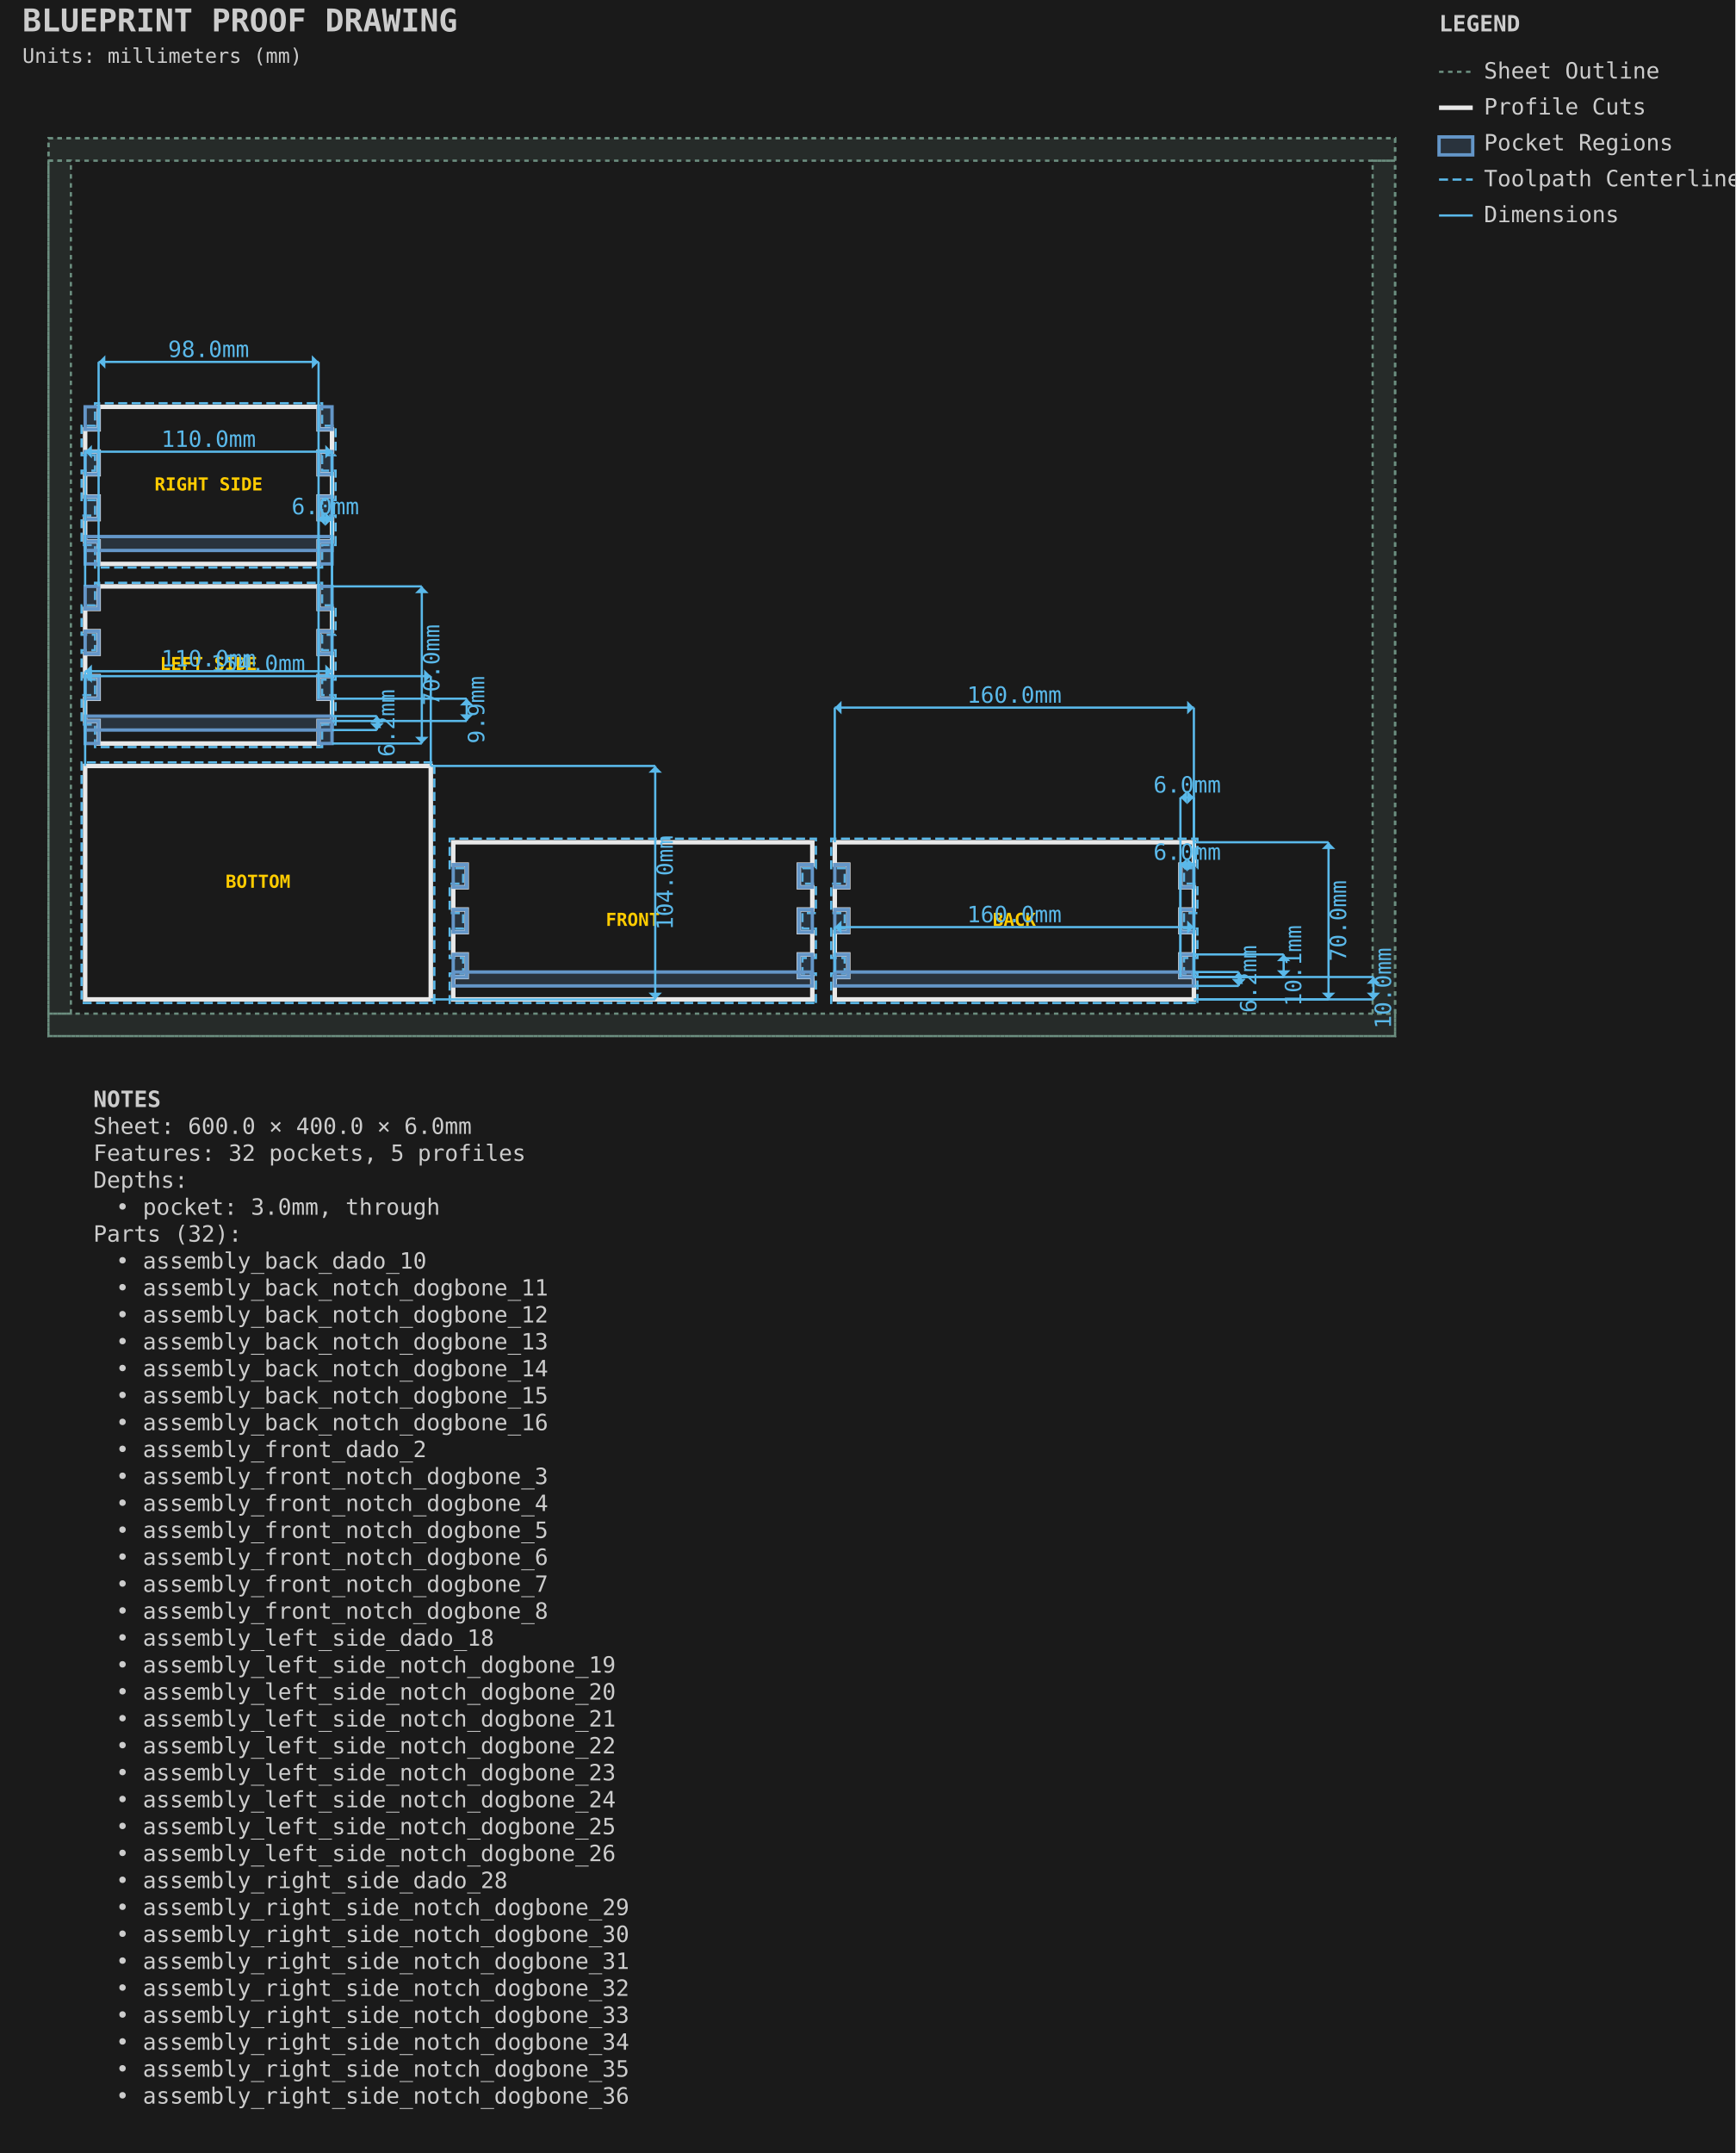
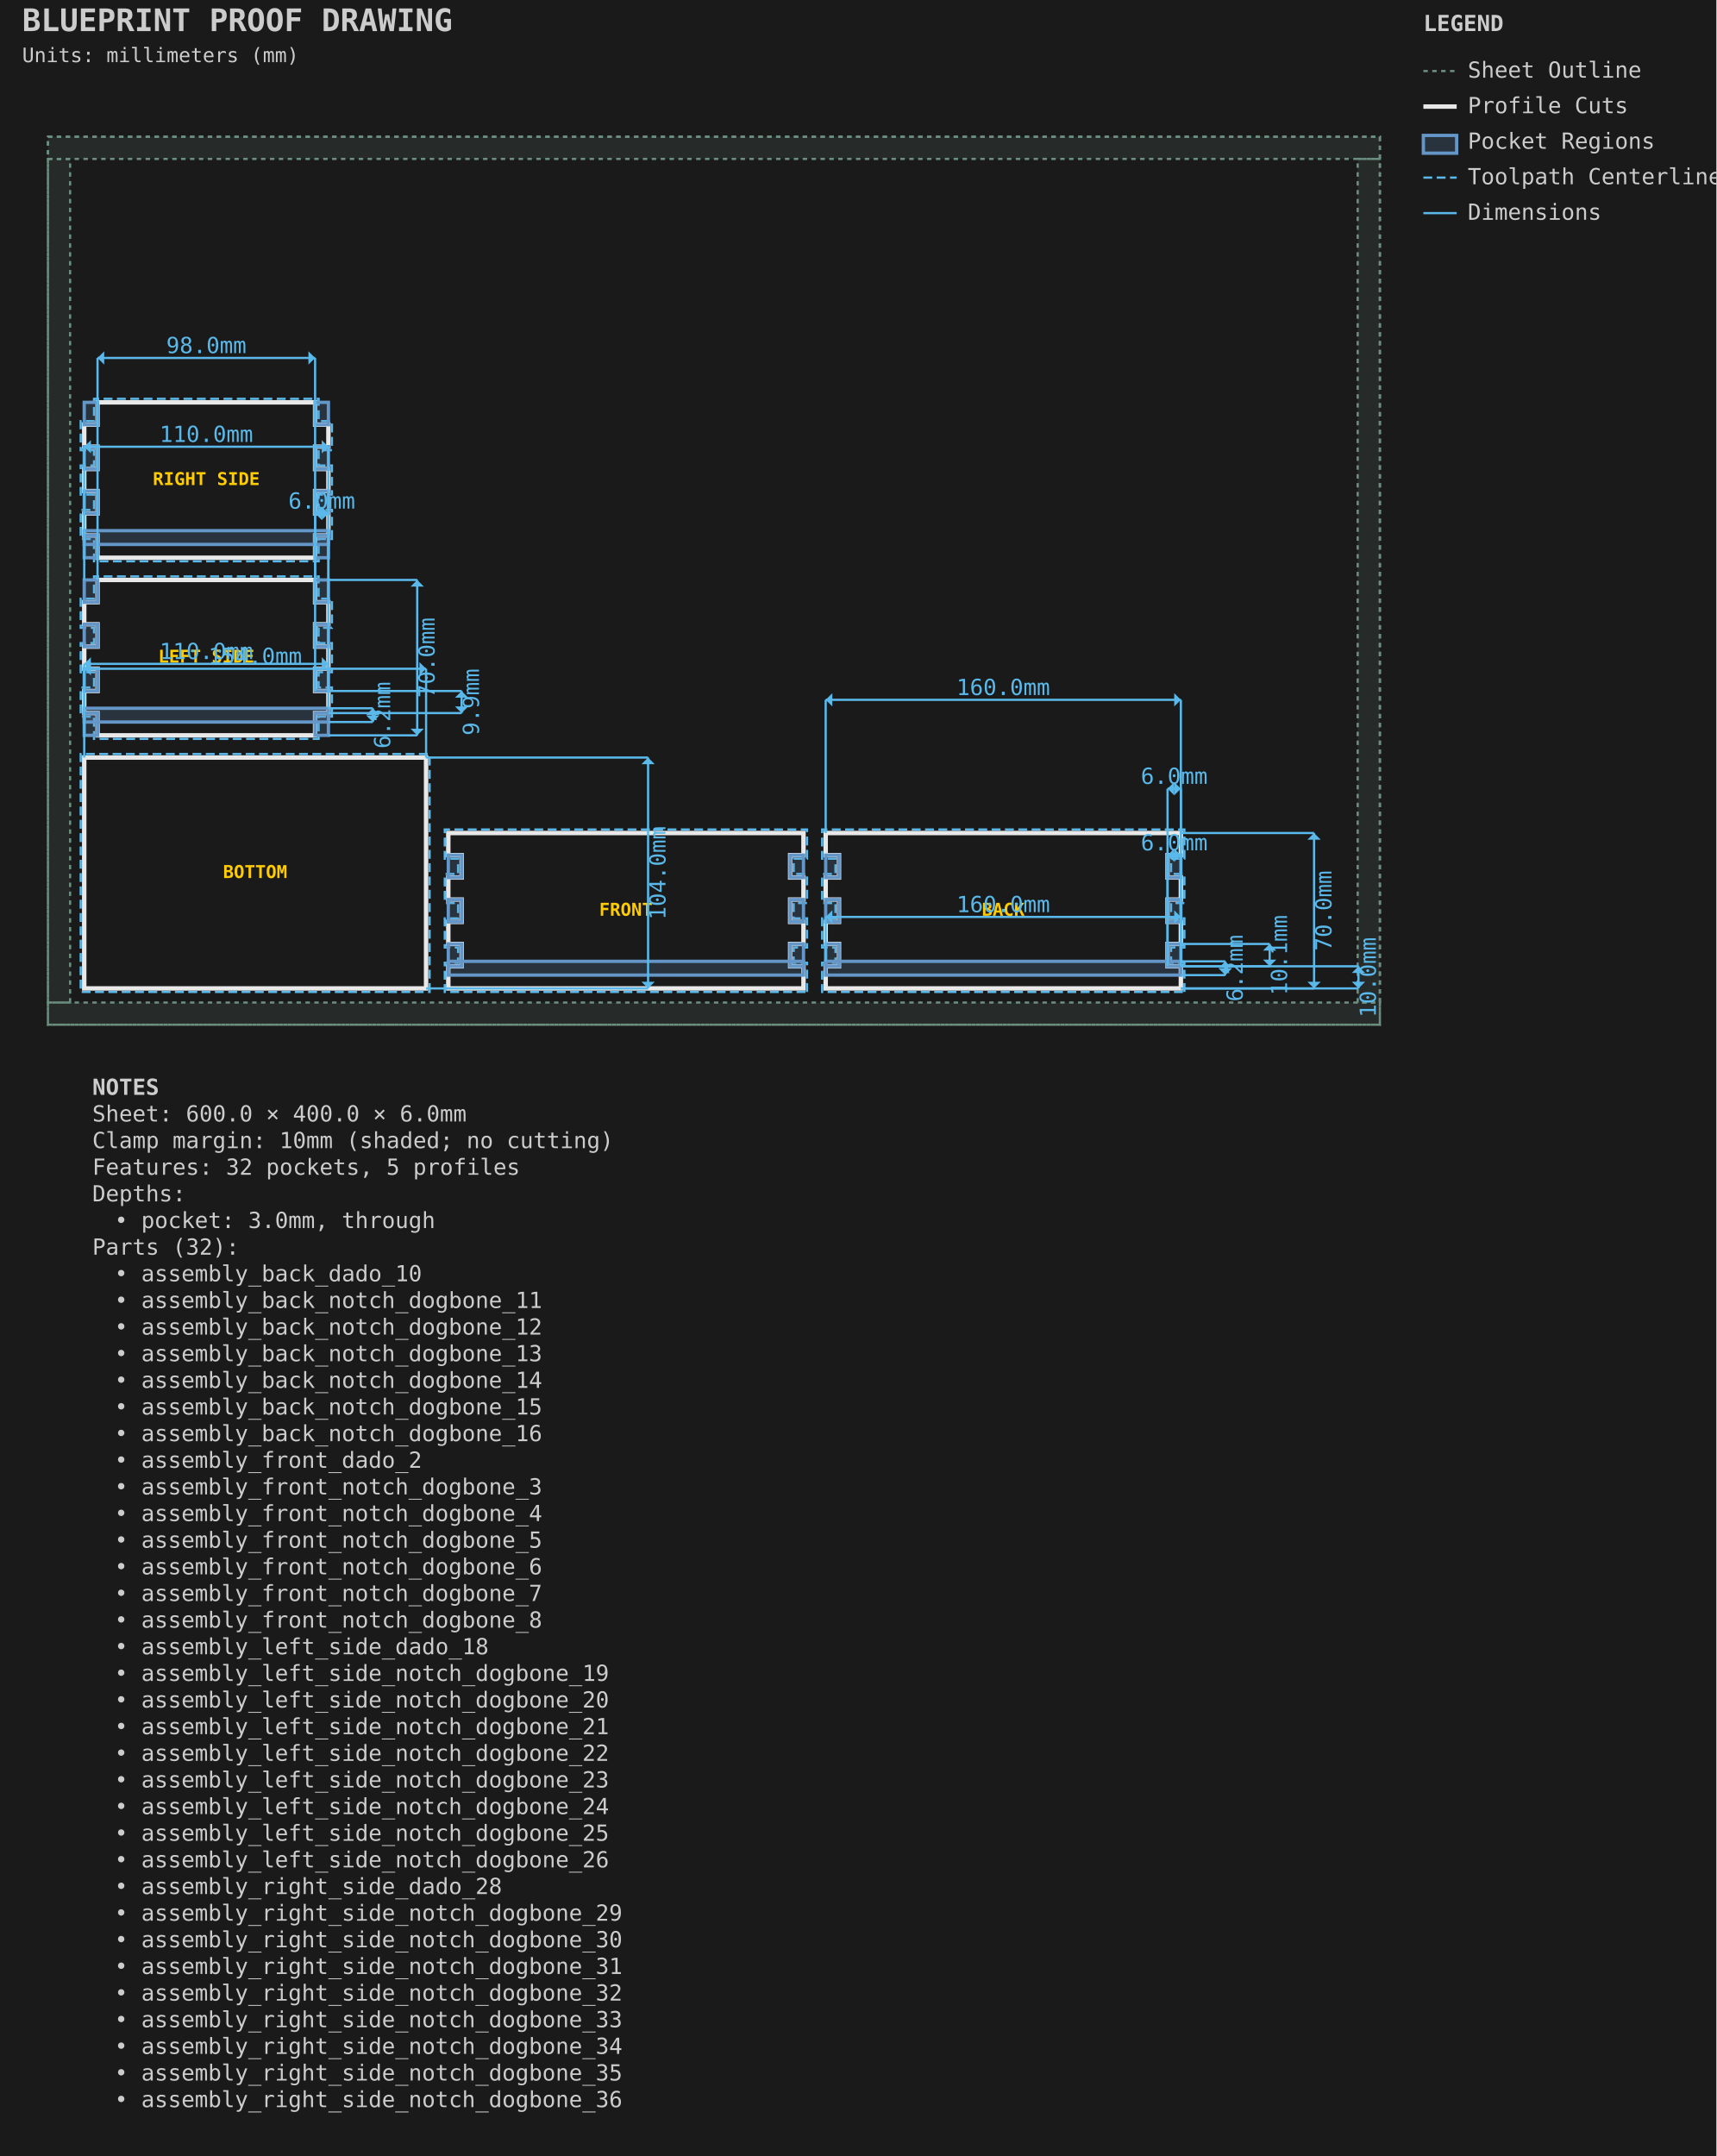
- <svg xmlns="http://www.w3.org/2000/svg" viewBox="-21.587 -61.587 773.175 959.175" width="773.175mm" height="959.175mm">
+ <svg xmlns="http://www.w3.org/2000/svg" viewBox="-21.587 -61.587 773.175 971.175" width="773.175mm" height="971.175mm">
  <style>.default { stroke: #e8e8e8; fill: none; stroke-width: 1; }
.sheet-outline { stroke: #6b8e7f; fill: none; stroke-width: 1; stroke-dasharray: 2,2; }
.profile { stroke: #e8e8e8; fill: none; stroke-width: 2; }
.pocket { stroke: #6496c8; fill: #6496c8; fill-opacity: 0.2; stroke-width: 1.5; }
.hole { stroke: #e8e8e8; fill: none; stroke-width: 1.5; }
.engrave { stroke: #888888; fill: none; stroke-width: 0.25; }
.bevel { stroke: #ffb454; fill: none; stroke-width: 1.5; }
.chamfer { stroke: #8bd49c; fill: none; stroke-width: 1.5; stroke-dasharray: 6,2; }
.roundover { stroke: #cba6f7; fill: none; stroke-width: 1.5; stroke-dasharray: 2,2; }
.edge-unplanned { stroke: #ff6b6b; fill: none; stroke-width: 1.5; stroke-dasharray: 4,2; }
.edge-label { fill: #e8e8e8; stroke: none; font-family: monospace; font-size: 8px; }
.keepout { stroke: #ff6b6b; fill: #ff6b6b; fill-opacity: 0.15; stroke-width: 1; stroke-dasharray: 4,2; }
.waste { stroke: #ff9500; fill: none; stroke-width: 2; stroke-dasharray: 8,4; }
.toolpath { stroke: #5ab9ea; fill: none; stroke-width: 1; stroke-dasharray: 4,2; }
.dimension { stroke: #5ab9ea; fill: none; stroke-width: 1; }
.dimension-text { fill: #5ab9ea; font-family: monospace; font-size: 10px; }
.construction { stroke: #6b8e7f; fill: none; stroke-width: 0.5; stroke-dasharray: 2,2; }
.label { fill: #ffcc00; font-family: monospace; font-size: 8px; font-weight: bold; }
.notes { fill: #cccccc; font-family: monospace; font-size: 10px; }
.table { stroke: #5c4a32; fill: #c4a46c; fill-opacity: 0.2; stroke-width: 1; }
.envelope { stroke: #ff6b6b; fill: none; stroke-width: 2; }
.spoilboard { stroke: none; fill: #4ecdc4; fill-opacity: 0.1; stroke-width: 0; }
.effective-envelope { stroke: #ffd93d; fill: none; stroke-width: 1; stroke-dasharray: 4,2; }
.origin { stroke: #ff6b6b; fill: #ff6b6b; stroke-width: 1; }
.centerline { stroke: #6b8e7f; fill: none; stroke-width: 0.5; stroke-dasharray: 8,4; }
.soft-limit { stroke: #ff9500; fill: none; stroke-width: 1.5; stroke-dasharray: 6,3; }
.t-track { stroke: none; fill: #66cc88; fill-opacity: 0.25; stroke-width: 0; }
.margin-zone { fill: #6b8e7f; fill-opacity: 0.15; }
.legend { fill: #cccccc; font-family: monospace; font-size: 10px; }
.title { fill: #cccccc; font-family: monospace; font-size: 14px; font-weight: bold; }
.section-label { fill: #5ab9ea; font-family: monospace; font-size: 9px; font-weight: bold; }
.callout-box { stroke: #5ab9ea; fill: none; stroke-width: 1; }
.callout-detail { stroke: #e8e8e8; fill: none; stroke-width: 1.5; }
.beam-assembly { stroke: #e8e8e8; fill: none; stroke-width: 1; }
.beam-layer { stroke: #6496c8; fill: #6496c8; fill-opacity: 0.15; stroke-width: 1; }
.beam-splice { stroke: #ff9500; fill: none; stroke-width: 1.5; stroke-dasharray: 4,2; }
.title-subtitle { fill: #cccccc; font-family: monospace; font-size: 9px; }
.callout-ref-text { fill: #5ab9ea; font-family: monospace; font-size: 7px; }
.callout-dim-text { fill: #5ab9ea; font-family: monospace; font-size: 8px; }
.beam-dim-text { fill: #5ab9ea; font-family: monospace; font-size: 8px; }
.beam-segment-text { fill: #5ab9ea; font-family: monospace; font-size: 7px; }
.heightfield-border { stroke: #ffcc00; fill: none; stroke-width: 1; stroke-dasharray: 4,2; }</style>
-   <rect x="-21.587" y="-61.587" width="773.175" height="959.175" fill="#1a1a1a" />
+   <rect x="-21.587" y="-61.587" width="773.175" height="971.175" fill="#1a1a1a" />
  <g id="SHEET_OUTLINE" class="sheet-outline">
    <rect x="0.000" y="0.000" width="600.000" height="400.000" stroke="#6b8e7f" fill="none" stroke-width="1" stroke-dasharray="2,2" id="sheet_boundary" />
    <rect x="0.000" y="0.000" width="600.000" height="10.000" fill="#6b8e7f" fill-opacity="0.15" id="margin_bottom" />
    <rect x="0.000" y="390.000" width="600.000" height="10.000" fill="#6b8e7f" fill-opacity="0.15" id="margin_top" />
    <rect x="0.000" y="10.000" width="10.000" height="380.000" fill="#6b8e7f" fill-opacity="0.15" id="margin_left" />
    <rect x="590.000" y="10.000" width="10.000" height="380.000" fill="#6b8e7f" fill-opacity="0.15" id="margin_right" />
  </g>
  <g id="PROFILE_CUTS" class="profile-cuts">
    <path d="M 170.350 383.650 L 170.350 279.650 L 16.350 279.650 L 16.350 383.650 Z" stroke="#e8e8e8" fill="none" stroke-width="2" id="generated_assembly_bottom_0_bottom_outer" />
    <path d="M 340.350 383.650 L 340.350 373.680 L 334.350 373.680 L 334.350 363.620 L 340.350 363.620 L 340.350 353.680 L 334.350 353.680 L 334.350 343.620 L 340.350 343.620 L 340.350 333.680 L 334.350 333.680 L 334.350 323.620 L 340.350 323.620 L 340.350 313.650 L 180.350 313.650 L 180.350 323.620 L 186.350 323.620 L 186.350 333.680 L 180.350 333.680 L 180.350 343.620 L 186.350 343.620 L 186.350 353.680 L 180.350 353.680 L 180.350 363.620 L 186.350 363.620 L 186.350 373.680 L 180.350 373.680 L 180.350 383.650 Z" stroke="#e8e8e8" fill="none" stroke-width="2" id="generated_assembly_front_1_front_outer" />
    <path d="M 510.350 383.650 L 510.350 373.680 L 504.350 373.680 L 504.350 363.620 L 510.350 363.620 L 510.350 353.680 L 504.350 353.680 L 504.350 343.620 L 510.350 343.620 L 510.350 333.680 L 504.350 333.680 L 504.350 323.620 L 510.350 323.620 L 510.350 313.650 L 350.350 313.650 L 350.350 323.620 L 356.350 323.620 L 356.350 333.680 L 350.350 333.680 L 350.350 343.620 L 356.350 343.620 L 356.350 353.680 L 350.350 353.680 L 350.350 363.620 L 356.350 363.620 L 356.350 373.680 L 350.350 373.680 L 350.350 383.650 Z" stroke="#e8e8e8" fill="none" stroke-width="2" id="generated_assembly_back_9_back_outer" />
    <path d="M 126.350 259.620 L 126.350 249.680 L 120.350 249.680 L 120.350 239.620 L 126.350 239.620 L 126.350 229.680 L 120.350 229.680 L 120.350 219.620 L 126.350 219.620 L 126.350 209.680 L 120.350 209.680 L 120.350 199.650 L 22.350 199.650 L 22.350 209.680 L 16.350 209.680 L 16.350 219.620 L 22.350 219.620 L 22.350 229.680 L 16.350 229.680 L 16.350 239.620 L 22.350 239.620 L 22.350 249.680 L 16.350 249.680 L 16.350 259.620 L 22.350 259.620 L 22.350 269.650 L 120.350 269.650 L 120.350 259.620 Z" stroke="#e8e8e8" fill="none" stroke-width="2" id="generated_assembly_left_side_17_left_side_outer" />
    <path d="M 126.350 179.620 L 126.350 169.680 L 120.350 169.680 L 120.350 159.620 L 126.350 159.620 L 126.350 149.680 L 120.350 149.680 L 120.350 139.620 L 126.350 139.620 L 126.350 129.680 L 120.350 129.680 L 120.350 119.650 L 22.350 119.650 L 22.350 129.680 L 16.350 129.680 L 16.350 139.620 L 22.350 139.620 L 22.350 149.680 L 16.350 149.680 L 16.350 159.620 L 22.350 159.620 L 22.350 169.680 L 16.350 169.680 L 16.350 179.620 L 22.350 179.620 L 22.350 189.650 L 120.350 189.650 L 120.350 179.620 Z" stroke="#e8e8e8" fill="none" stroke-width="2" id="generated_assembly_right_side_27_right_side_outer" />
  </g>
  <g id="PROFILE_TOOLPATHS" class="profile-toolpaths">
    <path d="M 171.938 385.238 L 171.938 278.062 L 14.762 278.062 L 14.762 385.238 Z" stroke="#5ab9ea" fill="none" stroke-width="1" stroke-dasharray="4,2" id="generated_assembly_bottom_0_bottom_outer_toolpath" />
    <path d="M 341.938 385.238 L 341.938 372.092 L 335.938 372.092 L 335.938 365.207 L 341.938 365.207 L 341.938 352.092 L 335.938 352.092 L 335.938 345.207 L 341.938 345.207 L 341.938 332.092 L 335.938 332.092 L 335.938 325.207 L 341.938 325.207 L 341.938 312.062 L 178.762 312.062 L 178.762 325.207 L 184.762 325.207 L 184.762 332.092 L 178.762 332.092 L 178.762 345.207 L 184.762 345.207 L 184.762 352.092 L 178.762 352.092 L 178.762 365.207 L 184.762 365.207 L 184.762 372.092 L 178.762 372.092 L 178.762 385.238 Z" stroke="#5ab9ea" fill="none" stroke-width="1" stroke-dasharray="4,2" id="generated_assembly_front_1_front_outer_toolpath" />
    <path d="M 511.938 385.238 L 511.938 372.092 L 505.938 372.092 L 505.938 365.207 L 511.938 365.207 L 511.938 352.092 L 505.938 352.092 L 505.938 345.207 L 511.938 345.207 L 511.938 332.092 L 505.938 332.092 L 505.938 325.207 L 511.938 325.207 L 511.938 312.062 L 348.763 312.062 L 348.763 325.207 L 354.763 325.207 L 354.763 332.092 L 348.763 332.092 L 348.763 345.207 L 354.763 345.207 L 354.763 352.092 L 348.763 352.092 L 348.763 365.207 L 354.763 365.207 L 354.763 372.092 L 348.763 372.092 L 348.763 385.238 Z" stroke="#5ab9ea" fill="none" stroke-width="1" stroke-dasharray="4,2" id="generated_assembly_back_9_back_outer_toolpath" />
    <path d="M 127.938 261.207 L 127.938 248.093 L 121.938 248.093 L 121.938 241.208 L 127.938 241.208 L 127.938 228.093 L 121.938 228.093 L 121.938 221.208 L 127.938 221.208 L 127.938 208.093 L 121.938 208.093 L 121.938 198.062 L 20.762 198.062 L 20.762 208.093 L 14.762 208.093 L 14.762 221.208 L 20.762 221.208 L 20.762 228.093 L 14.762 228.093 L 14.762 241.208 L 20.762 241.208 L 20.762 248.093 L 14.762 248.093 L 14.762 261.207 L 20.762 261.207 L 20.762 271.238 L 121.938 271.238 L 121.938 261.207 Z" stroke="#5ab9ea" fill="none" stroke-width="1" stroke-dasharray="4,2" id="generated_assembly_left_side_17_left_side_outer_toolpath" />
    <path d="M 127.938 181.208 L 127.938 168.093 L 121.938 168.093 L 121.938 161.208 L 127.938 161.208 L 127.938 148.093 L 121.938 148.093 L 121.938 141.208 L 127.938 141.208 L 127.938 128.093 L 121.938 128.093 L 121.938 118.062 L 20.762 118.062 L 20.762 128.093 L 14.762 128.093 L 14.762 141.208 L 20.762 141.208 L 20.762 148.093 L 14.762 148.093 L 14.762 161.208 L 20.762 161.208 L 20.762 168.093 L 14.762 168.093 L 14.762 181.208 L 20.762 181.208 L 20.762 191.238 L 121.938 191.238 L 121.938 181.208 Z" stroke="#5ab9ea" fill="none" stroke-width="1" stroke-dasharray="4,2" id="generated_assembly_right_side_27_right_side_outer_toolpath" />
  </g>
  <g id="POCKET_REGIONS" class="pocket-regions">
    <rect x="180.350" y="371.450" width="160.000" height="6.200" stroke="#6496c8" fill="#6496c8" fill-opacity="0.2" stroke-width="1.5" id="assembly_front_dado_2" />
    <rect x="180.350" y="363.620" width="6.000" height="10.060" stroke="#6496c8" fill="#6496c8" fill-opacity="0.2" stroke-width="1.5" id="assembly_front_notch_dogbone_3" />
    <rect x="180.350" y="343.620" width="6.000" height="10.060" stroke="#6496c8" fill="#6496c8" fill-opacity="0.2" stroke-width="1.5" id="assembly_front_notch_dogbone_4" />
    <rect x="180.350" y="323.620" width="6.000" height="10.060" stroke="#6496c8" fill="#6496c8" fill-opacity="0.2" stroke-width="1.5" id="assembly_front_notch_dogbone_5" />
    <rect x="334.350" y="363.620" width="6.000" height="10.060" stroke="#6496c8" fill="#6496c8" fill-opacity="0.2" stroke-width="1.5" id="assembly_front_notch_dogbone_6" />
    <rect x="334.350" y="343.620" width="6.000" height="10.060" stroke="#6496c8" fill="#6496c8" fill-opacity="0.2" stroke-width="1.5" id="assembly_front_notch_dogbone_7" />
    <rect x="334.350" y="323.620" width="6.000" height="10.060" stroke="#6496c8" fill="#6496c8" fill-opacity="0.2" stroke-width="1.5" id="assembly_front_notch_dogbone_8" />
    <rect x="350.350" y="371.450" width="160.000" height="6.200" stroke="#6496c8" fill="#6496c8" fill-opacity="0.2" stroke-width="1.5" id="assembly_back_dado_10" />
    <rect x="504.350" y="363.620" width="6.000" height="10.060" stroke="#6496c8" fill="#6496c8" fill-opacity="0.2" stroke-width="1.5" id="assembly_back_notch_dogbone_11" />
    <rect x="504.350" y="343.620" width="6.000" height="10.060" stroke="#6496c8" fill="#6496c8" fill-opacity="0.2" stroke-width="1.5" id="assembly_back_notch_dogbone_12" />
    <rect x="504.350" y="323.620" width="6.000" height="10.060" stroke="#6496c8" fill="#6496c8" fill-opacity="0.2" stroke-width="1.5" id="assembly_back_notch_dogbone_13" />
    <rect x="350.350" y="363.620" width="6.000" height="10.060" stroke="#6496c8" fill="#6496c8" fill-opacity="0.2" stroke-width="1.5" id="assembly_back_notch_dogbone_14" />
    <rect x="350.350" y="343.620" width="6.000" height="10.060" stroke="#6496c8" fill="#6496c8" fill-opacity="0.2" stroke-width="1.5" id="assembly_back_notch_dogbone_15" />
    <rect x="350.350" y="323.620" width="6.000" height="10.060" stroke="#6496c8" fill="#6496c8" fill-opacity="0.2" stroke-width="1.5" id="assembly_back_notch_dogbone_16" />
    <rect x="16.350" y="257.450" width="110.000" height="6.200" stroke="#6496c8" fill="#6496c8" fill-opacity="0.2" stroke-width="1.5" id="assembly_left_side_dado_18" />
    <rect x="120.350" y="259.620" width="6.000" height="10.030" stroke="#6496c8" fill="#6496c8" fill-opacity="0.2" stroke-width="1.5" id="assembly_left_side_notch_dogbone_19" />
    <rect x="120.350" y="239.620" width="6.000" height="10.060" stroke="#6496c8" fill="#6496c8" fill-opacity="0.2" stroke-width="1.5" id="assembly_left_side_notch_dogbone_20" />
    <rect x="120.350" y="219.620" width="6.000" height="10.060" stroke="#6496c8" fill="#6496c8" fill-opacity="0.2" stroke-width="1.5" id="assembly_left_side_notch_dogbone_21" />
    <rect x="120.350" y="199.650" width="6.000" height="10.030" stroke="#6496c8" fill="#6496c8" fill-opacity="0.2" stroke-width="1.5" id="assembly_left_side_notch_dogbone_22" />
    <rect x="16.350" y="259.620" width="6.000" height="10.030" stroke="#6496c8" fill="#6496c8" fill-opacity="0.2" stroke-width="1.5" id="assembly_left_side_notch_dogbone_23" />
    <rect x="16.350" y="239.620" width="6.000" height="10.060" stroke="#6496c8" fill="#6496c8" fill-opacity="0.2" stroke-width="1.5" id="assembly_left_side_notch_dogbone_24" />
    <rect x="16.350" y="219.620" width="6.000" height="10.060" stroke="#6496c8" fill="#6496c8" fill-opacity="0.2" stroke-width="1.5" id="assembly_left_side_notch_dogbone_25" />
    <rect x="16.350" y="199.650" width="6.000" height="10.030" stroke="#6496c8" fill="#6496c8" fill-opacity="0.2" stroke-width="1.5" id="assembly_left_side_notch_dogbone_26" />
    <rect x="16.350" y="177.450" width="110.000" height="6.200" stroke="#6496c8" fill="#6496c8" fill-opacity="0.2" stroke-width="1.5" id="assembly_right_side_dado_28" />
    <rect x="16.350" y="179.620" width="6.000" height="10.030" stroke="#6496c8" fill="#6496c8" fill-opacity="0.2" stroke-width="1.5" id="assembly_right_side_notch_dogbone_29" />
    <rect x="16.350" y="159.620" width="6.000" height="10.060" stroke="#6496c8" fill="#6496c8" fill-opacity="0.2" stroke-width="1.5" id="assembly_right_side_notch_dogbone_30" />
    <rect x="16.350" y="139.620" width="6.000" height="10.060" stroke="#6496c8" fill="#6496c8" fill-opacity="0.2" stroke-width="1.5" id="assembly_right_side_notch_dogbone_31" />
    <rect x="16.350" y="119.650" width="6.000" height="10.030" stroke="#6496c8" fill="#6496c8" fill-opacity="0.2" stroke-width="1.5" id="assembly_right_side_notch_dogbone_32" />
    <rect x="120.350" y="179.620" width="6.000" height="10.030" stroke="#6496c8" fill="#6496c8" fill-opacity="0.2" stroke-width="1.5" id="assembly_right_side_notch_dogbone_33" />
    <rect x="120.350" y="159.620" width="6.000" height="10.060" stroke="#6496c8" fill="#6496c8" fill-opacity="0.2" stroke-width="1.5" id="assembly_right_side_notch_dogbone_34" />
    <rect x="120.350" y="139.620" width="6.000" height="10.060" stroke="#6496c8" fill="#6496c8" fill-opacity="0.2" stroke-width="1.5" id="assembly_right_side_notch_dogbone_35" />
    <rect x="120.350" y="119.650" width="6.000" height="10.030" stroke="#6496c8" fill="#6496c8" fill-opacity="0.2" stroke-width="1.5" id="assembly_right_side_notch_dogbone_36" />
  </g>
  <g id="LABELS" class="labels">
    <text x="93.350" y="331.650" text-anchor="middle" dominant-baseline="middle" fill="#ffcc00" font-family="monospace" font-size="8px" font-weight="bold" id="generated_assembly_bottom_0_bottom_outer_label">BOTTOM</text>
    <text x="260.350" y="348.650" text-anchor="middle" dominant-baseline="middle" fill="#ffcc00" font-family="monospace" font-size="8px" font-weight="bold" id="generated_assembly_front_1_front_outer_label">FRONT</text>
    <text x="430.350" y="348.650" text-anchor="middle" dominant-baseline="middle" fill="#ffcc00" font-family="monospace" font-size="8px" font-weight="bold" id="generated_assembly_back_9_back_outer_label">BACK</text>
    <text x="71.350" y="234.650" text-anchor="middle" dominant-baseline="middle" fill="#ffcc00" font-family="monospace" font-size="8px" font-weight="bold" id="generated_assembly_left_side_17_left_side_outer_label">LEFT SIDE</text>
    <text x="71.350" y="154.650" text-anchor="middle" dominant-baseline="middle" fill="#ffcc00" font-family="monospace" font-size="8px" font-weight="bold" id="generated_assembly_right_side_27_right_side_outer_label">RIGHT SIDE</text>
  </g>
  <g id="DIMENSIONS" class="dimensions">
    <line x1="350.35" y1="371.45" x2="350.35" y2="351.45" stroke="#5ab9ea" stroke-width="1" />
    <line x1="510.35" y1="371.45" x2="510.35" y2="351.45" stroke="#5ab9ea" stroke-width="1" />
    <line x1="350.35" y1="351.45" x2="510.35" y2="351.45" stroke="#5ab9ea" stroke-width="1" />
    <polygon points="350.35,351.45 353.35,348.45 353.35,354.45" fill="#5ab9ea" />
    <polygon points="510.35,351.45 507.35,348.45 507.35,354.45" fill="#5ab9ea" />
    <text x="430.35" y="346.45" text-anchor="middle" dominant-baseline="middle" fill="#5ab9ea" font-family="monospace" font-size="10px">160.0mm</text>
    <line x1="510.35" y1="371.45" x2="530.35" y2="371.45" stroke="#5ab9ea" stroke-width="1" />
    <line x1="510.35" y1="377.65" x2="530.35" y2="377.65" stroke="#5ab9ea" stroke-width="1" />
    <line x1="530.35" y1="371.45" x2="530.35" y2="377.65" stroke="#5ab9ea" stroke-width="1" />
    <polygon points="530.35,371.45 527.35,374.45 533.35,374.45" fill="#5ab9ea" />
    <polygon points="530.35,377.65 527.35,374.65 533.35,374.65" fill="#5ab9ea" />
    <text x="535.35" y="374.55" text-anchor="middle" dominant-baseline="middle" transform="rotate(-90 535.35 374.55)" fill="#5ab9ea" font-family="monospace" font-size="10px">6.2mm</text>
    <line x1="504.35" y1="363.62" x2="504.35" y2="323.62" stroke="#5ab9ea" stroke-width="1" />
    <line x1="510.35" y1="363.62" x2="510.35" y2="323.62" stroke="#5ab9ea" stroke-width="1" />
    <line x1="504.35" y1="323.62" x2="510.35" y2="323.62" stroke="#5ab9ea" stroke-width="1" />
    <polygon points="504.35,323.62 507.35,320.62 507.35,326.62" fill="#5ab9ea" />
    <polygon points="510.35,323.62 507.35,320.62 507.35,326.62" fill="#5ab9ea" />
    <text x="507.35" y="318.62" text-anchor="middle" dominant-baseline="middle" fill="#5ab9ea" font-family="monospace" font-size="10px">6.0mm</text>
    <line x1="510.35" y1="363.62" x2="550.35" y2="363.62" stroke="#5ab9ea" stroke-width="1" />
    <line x1="510.35" y1="373.68" x2="550.35" y2="373.68" stroke="#5ab9ea" stroke-width="1" />
    <line x1="550.35" y1="363.62" x2="550.35" y2="373.68" stroke="#5ab9ea" stroke-width="1" />
    <polygon points="550.35,363.62 547.35,366.62 553.35,366.62" fill="#5ab9ea" />
    <polygon points="550.35,373.68 547.35,370.68 553.35,370.68" fill="#5ab9ea" />
    <text x="555.35" y="368.65" text-anchor="middle" dominant-baseline="middle" transform="rotate(-90 555.35 368.65)" fill="#5ab9ea" font-family="monospace" font-size="10px">10.1mm</text>
    <line x1="16.35" y1="257.45" x2="16.35" y2="237.45" stroke="#5ab9ea" stroke-width="1" />
    <line x1="126.35" y1="257.45" x2="126.35" y2="237.45" stroke="#5ab9ea" stroke-width="1" />
    <line x1="16.35" y1="237.45" x2="126.35" y2="237.45" stroke="#5ab9ea" stroke-width="1" />
    <polygon points="16.35,237.45 19.35,234.45 19.35,240.45" fill="#5ab9ea" />
    <polygon points="126.35,237.45 123.35,234.45 123.35,240.45" fill="#5ab9ea" />
    <text x="71.35" y="232.45" text-anchor="middle" dominant-baseline="middle" fill="#5ab9ea" font-family="monospace" font-size="10px">110.0mm</text>
    <line x1="126.35" y1="257.45" x2="146.35" y2="257.45" stroke="#5ab9ea" stroke-width="1" />
    <line x1="126.35" y1="263.65" x2="146.35" y2="263.65" stroke="#5ab9ea" stroke-width="1" />
    <line x1="146.35" y1="257.45" x2="146.35" y2="263.65" stroke="#5ab9ea" stroke-width="1" />
    <polygon points="146.35,257.45 143.35,260.45 149.35,260.45" fill="#5ab9ea" />
    <polygon points="146.35,263.65 143.35,260.65 149.35,260.65" fill="#5ab9ea" />
    <text x="151.35" y="260.55" text-anchor="middle" dominant-baseline="middle" transform="rotate(-90 151.35 260.55)" fill="#5ab9ea" font-family="monospace" font-size="10px">6.2mm</text>
    <line x1="350.35" y1="313.65" x2="350.35" y2="253.65" stroke="#5ab9ea" stroke-width="1" />
    <line x1="510.35" y1="313.65" x2="510.35" y2="253.65" stroke="#5ab9ea" stroke-width="1" />
    <line x1="350.35" y1="253.65" x2="510.35" y2="253.65" stroke="#5ab9ea" stroke-width="1" />
    <polygon points="350.35,253.65 353.35,250.65 353.35,256.65" fill="#5ab9ea" />
    <polygon points="510.35,253.65 507.35,250.65 507.35,256.65" fill="#5ab9ea" />
    <text x="430.35" y="248.65" text-anchor="middle" dominant-baseline="middle" fill="#5ab9ea" font-family="monospace" font-size="10px">160.0mm</text>
    <line x1="510.35" y1="313.65" x2="570.35" y2="313.65" stroke="#5ab9ea" stroke-width="1" />
    <line x1="510.35" y1="383.65" x2="570.35" y2="383.65" stroke="#5ab9ea" stroke-width="1" />
    <line x1="570.35" y1="313.65" x2="570.35" y2="383.65" stroke="#5ab9ea" stroke-width="1" />
    <polygon points="570.35,313.65 567.35,316.65 573.35,316.65" fill="#5ab9ea" />
    <polygon points="570.35,383.65 567.35,380.65 573.35,380.65" fill="#5ab9ea" />
    <text x="575.35" y="348.65" text-anchor="middle" dominant-baseline="middle" transform="rotate(-90 575.35 348.65)" fill="#5ab9ea" font-family="monospace" font-size="10px">70.0mm</text>
    <line x1="510.35" y1="373.68" x2="590.35" y2="373.68" stroke="#5ab9ea" stroke-width="1" />
    <line x1="510.35" y1="383.65" x2="590.35" y2="383.65" stroke="#5ab9ea" stroke-width="1" />
    <line x1="590.35" y1="373.68" x2="590.35" y2="383.65" stroke="#5ab9ea" stroke-width="1" />
    <polygon points="590.35,373.68 587.35,376.68 593.35,376.68" fill="#5ab9ea" />
    <polygon points="590.35,383.65 587.35,380.65 593.35,380.65" fill="#5ab9ea" />
    <text x="595.35" y="378.665" text-anchor="middle" dominant-baseline="middle" transform="rotate(-90 595.35 378.665)" fill="#5ab9ea" font-family="monospace" font-size="10px">10.0mm</text>
    <line x1="504.35" y1="373.68" x2="504.35" y2="293.68" stroke="#5ab9ea" stroke-width="1" />
    <line x1="510.35" y1="373.68" x2="510.35" y2="293.68" stroke="#5ab9ea" stroke-width="1" />
    <line x1="504.35" y1="293.68" x2="510.35" y2="293.68" stroke="#5ab9ea" stroke-width="1" />
    <polygon points="504.35,293.68 507.35,290.68 507.35,296.68" fill="#5ab9ea" />
    <polygon points="510.35,293.68 507.35,290.68 507.35,296.68" fill="#5ab9ea" />
    <text x="507.35" y="288.68" text-anchor="middle" dominant-baseline="middle" fill="#5ab9ea" font-family="monospace" font-size="10px">6.0mm</text>
    <line x1="16.35" y1="279.65" x2="16.35" y2="239.65" stroke="#5ab9ea" stroke-width="1" />
    <line x1="170.35" y1="279.65" x2="170.35" y2="239.65" stroke="#5ab9ea" stroke-width="1" />
    <line x1="16.35" y1="239.65" x2="170.35" y2="239.65" stroke="#5ab9ea" stroke-width="1" />
    <polygon points="16.35,239.65 19.35,236.65 19.35,242.65" fill="#5ab9ea" />
    <polygon points="170.35,239.65 167.35,236.65 167.35,242.65" fill="#5ab9ea" />
    <text x="93.35" y="234.65" text-anchor="middle" dominant-baseline="middle" fill="#5ab9ea" font-family="monospace" font-size="10px">154.0mm</text>
    <line x1="170.35" y1="279.65" x2="270.35" y2="279.65" stroke="#5ab9ea" stroke-width="1" />
    <line x1="170.35" y1="383.65" x2="270.35" y2="383.65" stroke="#5ab9ea" stroke-width="1" />
    <line x1="270.35" y1="279.65" x2="270.35" y2="383.65" stroke="#5ab9ea" stroke-width="1" />
    <polygon points="270.35,279.65 267.35,282.65 273.35,282.65" fill="#5ab9ea" />
    <polygon points="270.35,383.65 267.35,380.65 273.35,380.65" fill="#5ab9ea" />
    <text x="275.35" y="331.65" text-anchor="middle" dominant-baseline="middle" transform="rotate(-90 275.35 331.65)" fill="#5ab9ea" font-family="monospace" font-size="10px">104.0mm</text>
    <line x1="16.35" y1="199.65" x2="16.35" y2="139.65" stroke="#5ab9ea" stroke-width="1" />
    <line x1="126.35" y1="199.65" x2="126.35" y2="139.65" stroke="#5ab9ea" stroke-width="1" />
    <line x1="16.35" y1="139.65" x2="126.35" y2="139.65" stroke="#5ab9ea" stroke-width="1" />
    <polygon points="16.35,139.65 19.35,136.65 19.35,142.65" fill="#5ab9ea" />
    <polygon points="126.35,139.65 123.35,136.65 123.35,142.65" fill="#5ab9ea" />
    <text x="71.35" y="134.65" text-anchor="middle" dominant-baseline="middle" fill="#5ab9ea" font-family="monospace" font-size="10px">110.0mm</text>
    <line x1="126.35" y1="199.65" x2="166.35" y2="199.65" stroke="#5ab9ea" stroke-width="1" />
    <line x1="126.35" y1="269.65" x2="166.35" y2="269.65" stroke="#5ab9ea" stroke-width="1" />
    <line x1="166.35" y1="199.65" x2="166.35" y2="269.65" stroke="#5ab9ea" stroke-width="1" />
    <polygon points="166.35,199.65 163.35,202.65 169.35,202.65" fill="#5ab9ea" />
    <polygon points="166.35,269.65 163.35,266.65 169.35,266.65" fill="#5ab9ea" />
    <text x="171.35" y="234.65" text-anchor="middle" dominant-baseline="middle" transform="rotate(-90 171.35 234.65)" fill="#5ab9ea" font-family="monospace" font-size="10px">70.0mm</text>
    <line x1="126.35" y1="249.68" x2="186.35" y2="249.68" stroke="#5ab9ea" stroke-width="1" />
    <line x1="126.35" y1="259.62" x2="186.35" y2="259.62" stroke="#5ab9ea" stroke-width="1" />
    <line x1="186.35" y1="249.68" x2="186.35" y2="259.62" stroke="#5ab9ea" stroke-width="1" />
    <polygon points="186.35,249.68 183.35,252.68 189.35,252.68" fill="#5ab9ea" />
    <polygon points="186.35,259.62 183.35,256.62 189.35,256.62" fill="#5ab9ea" />
    <text x="191.35" y="254.65" text-anchor="middle" dominant-baseline="middle" transform="rotate(-90 191.35 254.65)" fill="#5ab9ea" font-family="monospace" font-size="10px">9.9mm</text>
    <line x1="120.35" y1="249.68" x2="120.35" y2="169.68" stroke="#5ab9ea" stroke-width="1" />
    <line x1="126.35" y1="249.68" x2="126.35" y2="169.68" stroke="#5ab9ea" stroke-width="1" />
    <line x1="120.35" y1="169.68" x2="126.35" y2="169.68" stroke="#5ab9ea" stroke-width="1" />
    <polygon points="120.35,169.68 123.35,166.68 123.35,172.68" fill="#5ab9ea" />
    <polygon points="126.35,169.68 123.35,166.68 123.35,172.68" fill="#5ab9ea" />
    <text x="123.35" y="164.68" text-anchor="middle" dominant-baseline="middle" fill="#5ab9ea" font-family="monospace" font-size="10px">6.0mm</text>
    <line x1="22.35" y1="199.65" x2="22.35" y2="99.65" stroke="#5ab9ea" stroke-width="1" />
    <line x1="120.35" y1="199.65" x2="120.35" y2="99.65" stroke="#5ab9ea" stroke-width="1" />
    <line x1="22.35" y1="99.65" x2="120.35" y2="99.65" stroke="#5ab9ea" stroke-width="1" />
    <polygon points="22.35,99.65 25.35,96.65 25.35,102.65" fill="#5ab9ea" />
    <polygon points="120.35,99.65 117.35,96.65 117.35,102.65" fill="#5ab9ea" />
    <text x="71.35" y="94.65" text-anchor="middle" dominant-baseline="middle" fill="#5ab9ea" font-family="monospace" font-size="10px">98.0mm</text>
  </g>
  <g id="TITLE_BLOCK" class="title-block">
    <text x="-11.587" y="-47.587" fill="#cccccc" font-family="monospace" font-size="14px" font-weight="bold">BLUEPRINT PROOF DRAWING</text>
    <text x="-11.587" y="-33.587" fill="#cccccc" font-family="monospace" font-size="9px">Units: millimeters (mm)</text>
  </g>
  <g id="LEGEND" class="legend">
    <text x="619.587" y="-47.587" fill="#cccccc" font-family="monospace" font-size="10px" font-weight="bold">LEGEND</text>
    <line x1="619.587" y1="-29.587" x2="634.587" y2="-29.587" stroke="#6b8e7f" stroke-width="1" stroke-dasharray="2,2" />
    <text x="639.587" y="-26.587" fill="#cccccc" font-family="monospace" font-size="10px">Sheet Outline</text>
    <line x1="619.587" y1="-13.587" x2="634.587" y2="-13.587" stroke="#e8e8e8" stroke-width="2" />
    <text x="639.587" y="-10.587" fill="#cccccc" font-family="monospace" font-size="10px">Profile Cuts</text>
    <rect x="619.587" y="-0.587" width="15.0" height="8" stroke="#6496c8" stroke-width="1.5" fill="#6496c8" fill-opacity="0.2" />
    <text x="639.587" y="5.413" fill="#cccccc" font-family="monospace" font-size="10px">Pocket Regions</text>
    <line x1="619.587" y1="18.413" x2="634.587" y2="18.413" stroke="#5ab9ea" stroke-width="1" stroke-dasharray="4,2" />
    <text x="639.587" y="21.413" fill="#cccccc" font-family="monospace" font-size="10px">Toolpath Centerline</text>
    <line x1="619.587" y1="34.413" x2="634.587" y2="34.413" stroke="#5ab9ea" stroke-width="1" />
    <text x="639.587" y="37.413" fill="#cccccc" font-family="monospace" font-size="10px">Dimensions</text>
  </g>
  <g id="NOTES" class="notes">
    <text x="20.0" y="431.587" fill="#cccccc" font-family="monospace" font-size="10px" font-weight="bold">NOTES</text>
    <text x="20.0" y="443.587" fill="#cccccc" font-family="monospace" font-size="10px">Sheet: 600.0 × 400.0 × 6.0mm</text>
-     <text x="20.0" y="455.587" fill="#cccccc" font-family="monospace" font-size="10px">Features: 32 pockets, 5 profiles</text>
-     <text x="20.0" y="467.587" fill="#cccccc" font-family="monospace" font-size="10px">Depths:</text>
-     <text x="30.0" y="479.587" fill="#cccccc" font-family="monospace" font-size="10px">• pocket: 3.0mm, through</text>
-     <text x="20.0" y="491.587" fill="#cccccc" font-family="monospace" font-size="10px">Parts (32):</text>
-     <text x="30.0" y="503.587" fill="#cccccc" font-family="monospace" font-size="10px">• assembly_back_dado_10</text>
-     <text x="30.0" y="515.587" fill="#cccccc" font-family="monospace" font-size="10px">• assembly_back_notch_dogbone_11</text>
-     <text x="30.0" y="527.587" fill="#cccccc" font-family="monospace" font-size="10px">• assembly_back_notch_dogbone_12</text>
-     <text x="30.0" y="539.587" fill="#cccccc" font-family="monospace" font-size="10px">• assembly_back_notch_dogbone_13</text>
-     <text x="30.0" y="551.587" fill="#cccccc" font-family="monospace" font-size="10px">• assembly_back_notch_dogbone_14</text>
-     <text x="30.0" y="563.587" fill="#cccccc" font-family="monospace" font-size="10px">• assembly_back_notch_dogbone_15</text>
-     <text x="30.0" y="575.587" fill="#cccccc" font-family="monospace" font-size="10px">• assembly_back_notch_dogbone_16</text>
-     <text x="30.0" y="587.587" fill="#cccccc" font-family="monospace" font-size="10px">• assembly_front_dado_2</text>
-     <text x="30.0" y="599.587" fill="#cccccc" font-family="monospace" font-size="10px">• assembly_front_notch_dogbone_3</text>
-     <text x="30.0" y="611.587" fill="#cccccc" font-family="monospace" font-size="10px">• assembly_front_notch_dogbone_4</text>
-     <text x="30.0" y="623.587" fill="#cccccc" font-family="monospace" font-size="10px">• assembly_front_notch_dogbone_5</text>
-     <text x="30.0" y="635.587" fill="#cccccc" font-family="monospace" font-size="10px">• assembly_front_notch_dogbone_6</text>
-     <text x="30.0" y="647.587" fill="#cccccc" font-family="monospace" font-size="10px">• assembly_front_notch_dogbone_7</text>
-     <text x="30.0" y="659.587" fill="#cccccc" font-family="monospace" font-size="10px">• assembly_front_notch_dogbone_8</text>
-     <text x="30.0" y="671.587" fill="#cccccc" font-family="monospace" font-size="10px">• assembly_left_side_dado_18</text>
-     <text x="30.0" y="683.587" fill="#cccccc" font-family="monospace" font-size="10px">• assembly_left_side_notch_dogbone_19</text>
-     <text x="30.0" y="695.587" fill="#cccccc" font-family="monospace" font-size="10px">• assembly_left_side_notch_dogbone_20</text>
-     <text x="30.0" y="707.587" fill="#cccccc" font-family="monospace" font-size="10px">• assembly_left_side_notch_dogbone_21</text>
-     <text x="30.0" y="719.587" fill="#cccccc" font-family="monospace" font-size="10px">• assembly_left_side_notch_dogbone_22</text>
-     <text x="30.0" y="731.587" fill="#cccccc" font-family="monospace" font-size="10px">• assembly_left_side_notch_dogbone_23</text>
-     <text x="30.0" y="743.587" fill="#cccccc" font-family="monospace" font-size="10px">• assembly_left_side_notch_dogbone_24</text>
-     <text x="30.0" y="755.587" fill="#cccccc" font-family="monospace" font-size="10px">• assembly_left_side_notch_dogbone_25</text>
-     <text x="30.0" y="767.587" fill="#cccccc" font-family="monospace" font-size="10px">• assembly_left_side_notch_dogbone_26</text>
-     <text x="30.0" y="779.587" fill="#cccccc" font-family="monospace" font-size="10px">• assembly_right_side_dado_28</text>
-     <text x="30.0" y="791.587" fill="#cccccc" font-family="monospace" font-size="10px">• assembly_right_side_notch_dogbone_29</text>
-     <text x="30.0" y="803.587" fill="#cccccc" font-family="monospace" font-size="10px">• assembly_right_side_notch_dogbone_30</text>
-     <text x="30.0" y="815.587" fill="#cccccc" font-family="monospace" font-size="10px">• assembly_right_side_notch_dogbone_31</text>
-     <text x="30.0" y="827.587" fill="#cccccc" font-family="monospace" font-size="10px">• assembly_right_side_notch_dogbone_32</text>
-     <text x="30.0" y="839.587" fill="#cccccc" font-family="monospace" font-size="10px">• assembly_right_side_notch_dogbone_33</text>
-     <text x="30.0" y="851.587" fill="#cccccc" font-family="monospace" font-size="10px">• assembly_right_side_notch_dogbone_34</text>
-     <text x="30.0" y="863.587" fill="#cccccc" font-family="monospace" font-size="10px">• assembly_right_side_notch_dogbone_35</text>
-     <text x="30.0" y="875.587" fill="#cccccc" font-family="monospace" font-size="10px">• assembly_right_side_notch_dogbone_36</text>
+     <text x="20.0" y="455.587" fill="#cccccc" font-family="monospace" font-size="10px">Clamp margin: 10mm (shaded; no cutting)</text>
+     <text x="20.0" y="467.587" fill="#cccccc" font-family="monospace" font-size="10px">Features: 32 pockets, 5 profiles</text>
+     <text x="20.0" y="479.587" fill="#cccccc" font-family="monospace" font-size="10px">Depths:</text>
+     <text x="30.0" y="491.587" fill="#cccccc" font-family="monospace" font-size="10px">• pocket: 3.0mm, through</text>
+     <text x="20.0" y="503.587" fill="#cccccc" font-family="monospace" font-size="10px">Parts (32):</text>
+     <text x="30.0" y="515.587" fill="#cccccc" font-family="monospace" font-size="10px">• assembly_back_dado_10</text>
+     <text x="30.0" y="527.587" fill="#cccccc" font-family="monospace" font-size="10px">• assembly_back_notch_dogbone_11</text>
+     <text x="30.0" y="539.587" fill="#cccccc" font-family="monospace" font-size="10px">• assembly_back_notch_dogbone_12</text>
+     <text x="30.0" y="551.587" fill="#cccccc" font-family="monospace" font-size="10px">• assembly_back_notch_dogbone_13</text>
+     <text x="30.0" y="563.587" fill="#cccccc" font-family="monospace" font-size="10px">• assembly_back_notch_dogbone_14</text>
+     <text x="30.0" y="575.587" fill="#cccccc" font-family="monospace" font-size="10px">• assembly_back_notch_dogbone_15</text>
+     <text x="30.0" y="587.587" fill="#cccccc" font-family="monospace" font-size="10px">• assembly_back_notch_dogbone_16</text>
+     <text x="30.0" y="599.587" fill="#cccccc" font-family="monospace" font-size="10px">• assembly_front_dado_2</text>
+     <text x="30.0" y="611.587" fill="#cccccc" font-family="monospace" font-size="10px">• assembly_front_notch_dogbone_3</text>
+     <text x="30.0" y="623.587" fill="#cccccc" font-family="monospace" font-size="10px">• assembly_front_notch_dogbone_4</text>
+     <text x="30.0" y="635.587" fill="#cccccc" font-family="monospace" font-size="10px">• assembly_front_notch_dogbone_5</text>
+     <text x="30.0" y="647.587" fill="#cccccc" font-family="monospace" font-size="10px">• assembly_front_notch_dogbone_6</text>
+     <text x="30.0" y="659.587" fill="#cccccc" font-family="monospace" font-size="10px">• assembly_front_notch_dogbone_7</text>
+     <text x="30.0" y="671.587" fill="#cccccc" font-family="monospace" font-size="10px">• assembly_front_notch_dogbone_8</text>
+     <text x="30.0" y="683.587" fill="#cccccc" font-family="monospace" font-size="10px">• assembly_left_side_dado_18</text>
+     <text x="30.0" y="695.587" fill="#cccccc" font-family="monospace" font-size="10px">• assembly_left_side_notch_dogbone_19</text>
+     <text x="30.0" y="707.587" fill="#cccccc" font-family="monospace" font-size="10px">• assembly_left_side_notch_dogbone_20</text>
+     <text x="30.0" y="719.587" fill="#cccccc" font-family="monospace" font-size="10px">• assembly_left_side_notch_dogbone_21</text>
+     <text x="30.0" y="731.587" fill="#cccccc" font-family="monospace" font-size="10px">• assembly_left_side_notch_dogbone_22</text>
+     <text x="30.0" y="743.587" fill="#cccccc" font-family="monospace" font-size="10px">• assembly_left_side_notch_dogbone_23</text>
+     <text x="30.0" y="755.587" fill="#cccccc" font-family="monospace" font-size="10px">• assembly_left_side_notch_dogbone_24</text>
+     <text x="30.0" y="767.587" fill="#cccccc" font-family="monospace" font-size="10px">• assembly_left_side_notch_dogbone_25</text>
+     <text x="30.0" y="779.587" fill="#cccccc" font-family="monospace" font-size="10px">• assembly_left_side_notch_dogbone_26</text>
+     <text x="30.0" y="791.587" fill="#cccccc" font-family="monospace" font-size="10px">• assembly_right_side_dado_28</text>
+     <text x="30.0" y="803.587" fill="#cccccc" font-family="monospace" font-size="10px">• assembly_right_side_notch_dogbone_29</text>
+     <text x="30.0" y="815.587" fill="#cccccc" font-family="monospace" font-size="10px">• assembly_right_side_notch_dogbone_30</text>
+     <text x="30.0" y="827.587" fill="#cccccc" font-family="monospace" font-size="10px">• assembly_right_side_notch_dogbone_31</text>
+     <text x="30.0" y="839.587" fill="#cccccc" font-family="monospace" font-size="10px">• assembly_right_side_notch_dogbone_32</text>
+     <text x="30.0" y="851.587" fill="#cccccc" font-family="monospace" font-size="10px">• assembly_right_side_notch_dogbone_33</text>
+     <text x="30.0" y="863.587" fill="#cccccc" font-family="monospace" font-size="10px">• assembly_right_side_notch_dogbone_34</text>
+     <text x="30.0" y="875.587" fill="#cccccc" font-family="monospace" font-size="10px">• assembly_right_side_notch_dogbone_35</text>
+     <text x="30.0" y="887.587" fill="#cccccc" font-family="monospace" font-size="10px">• assembly_right_side_notch_dogbone_36</text>
  </g>
</svg>
